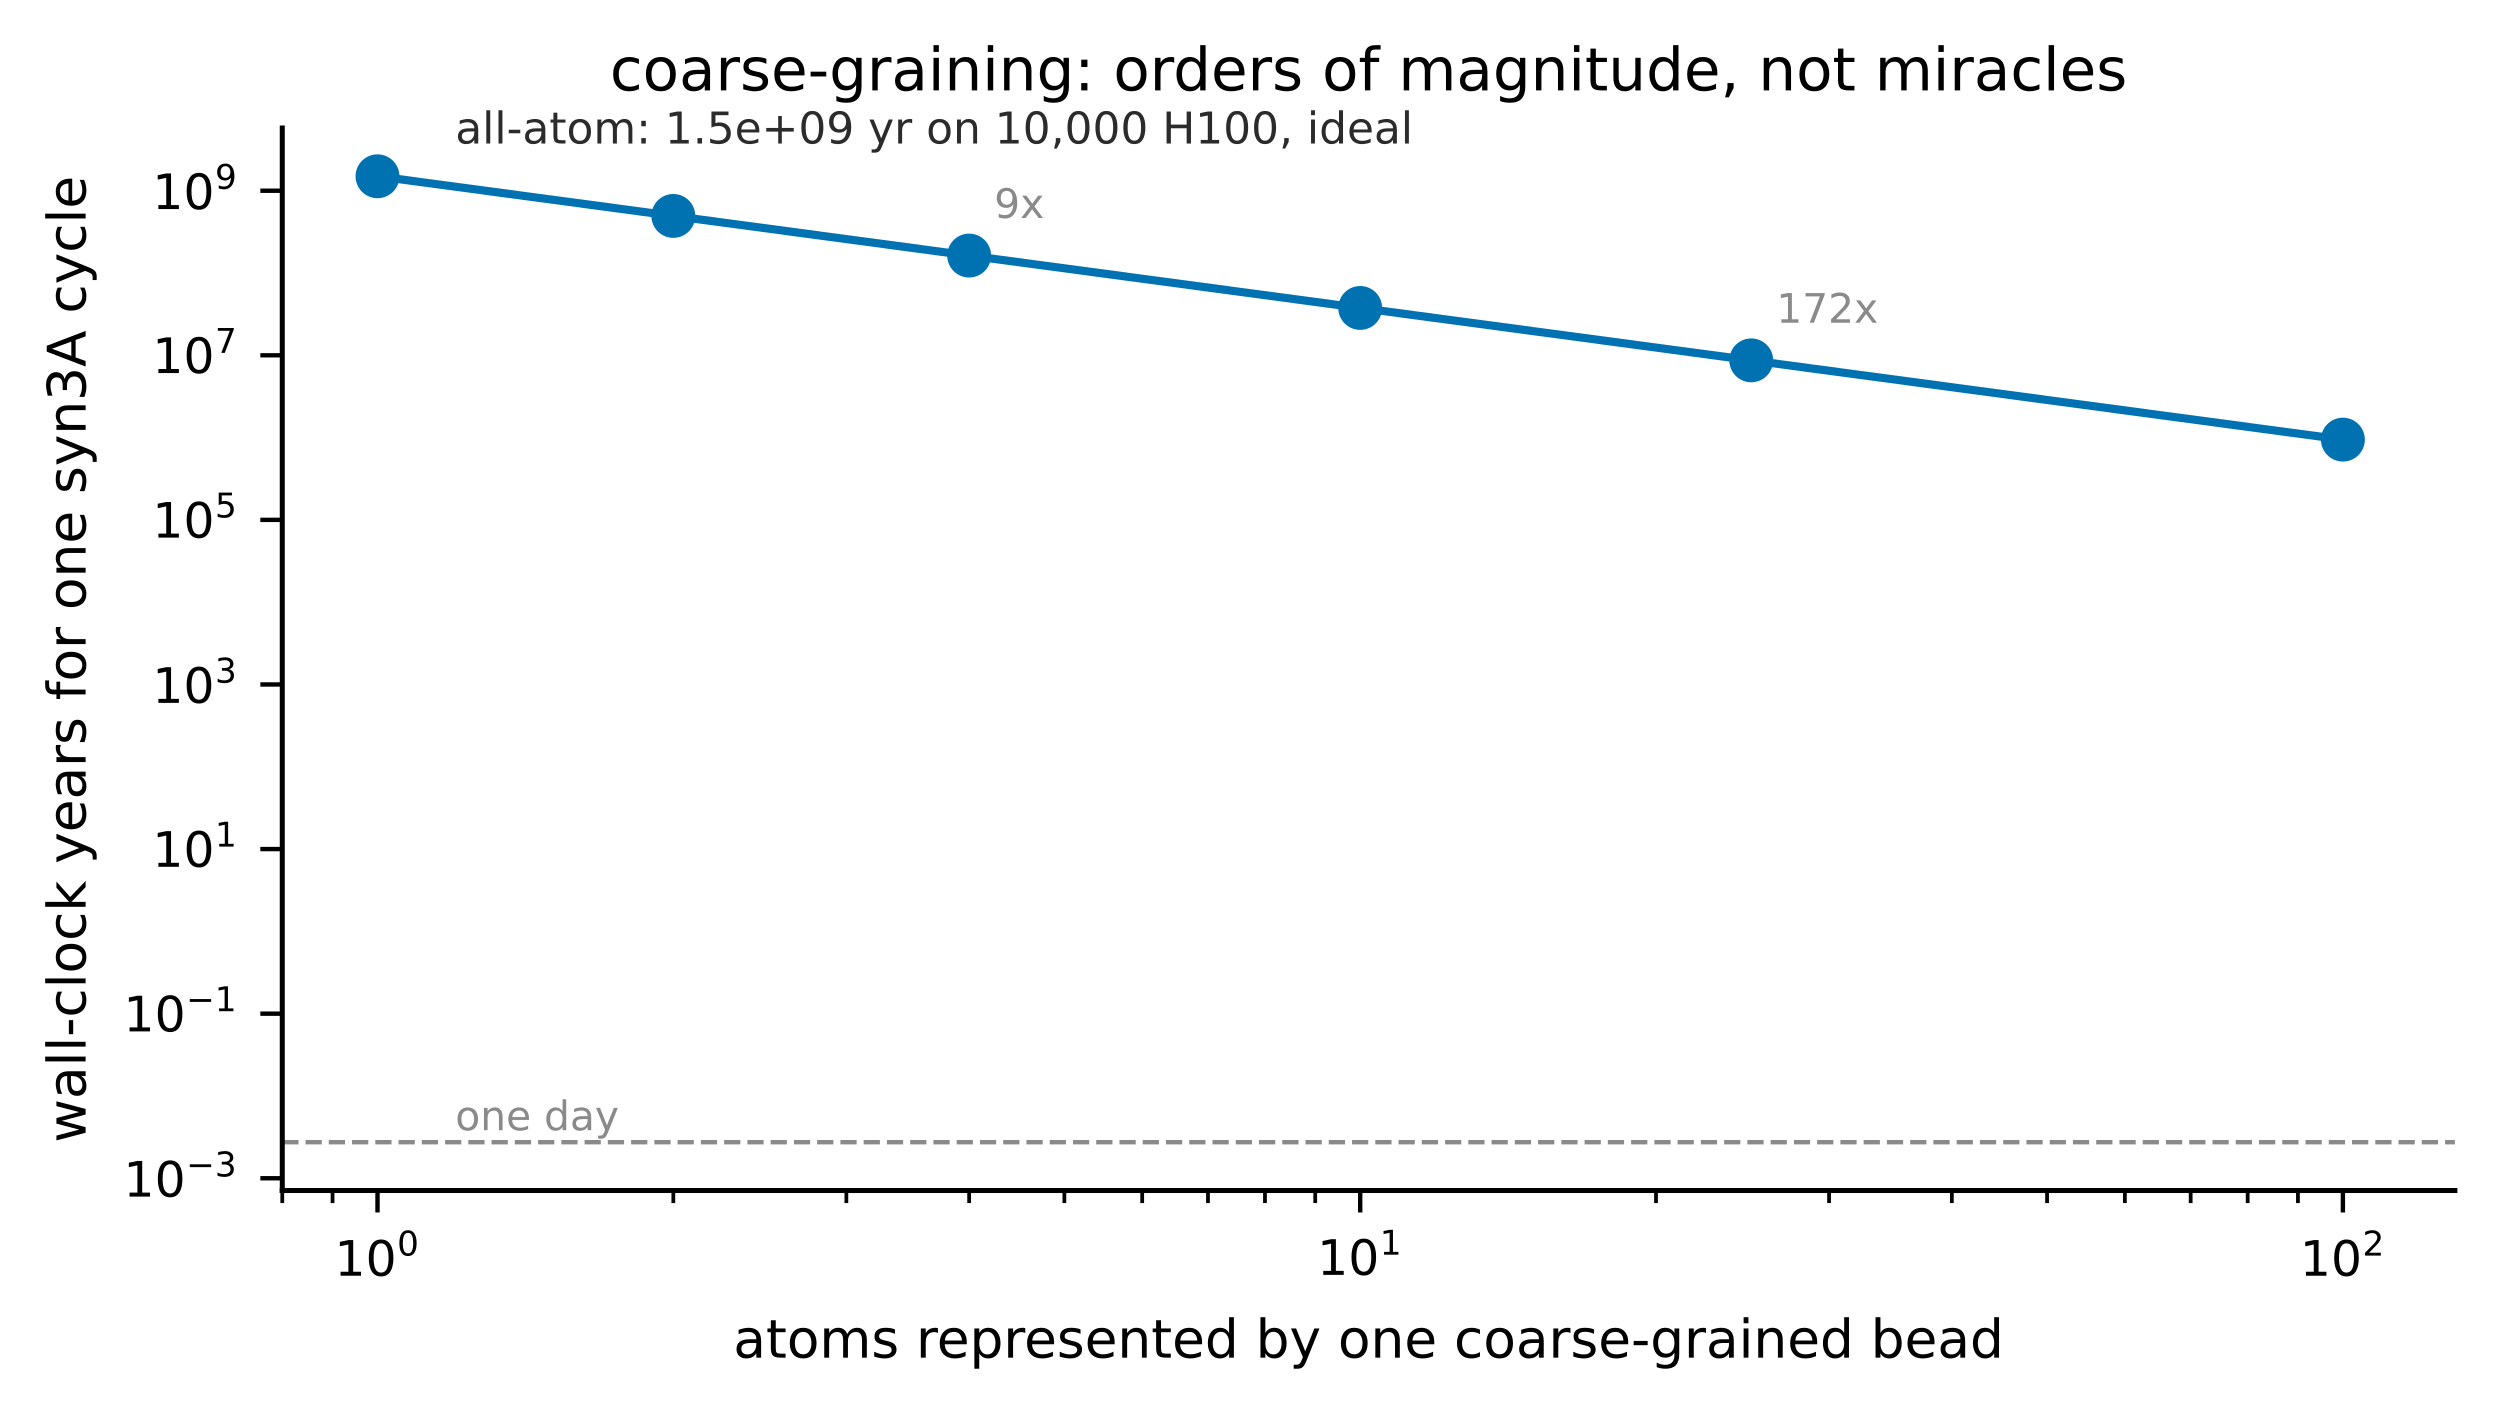
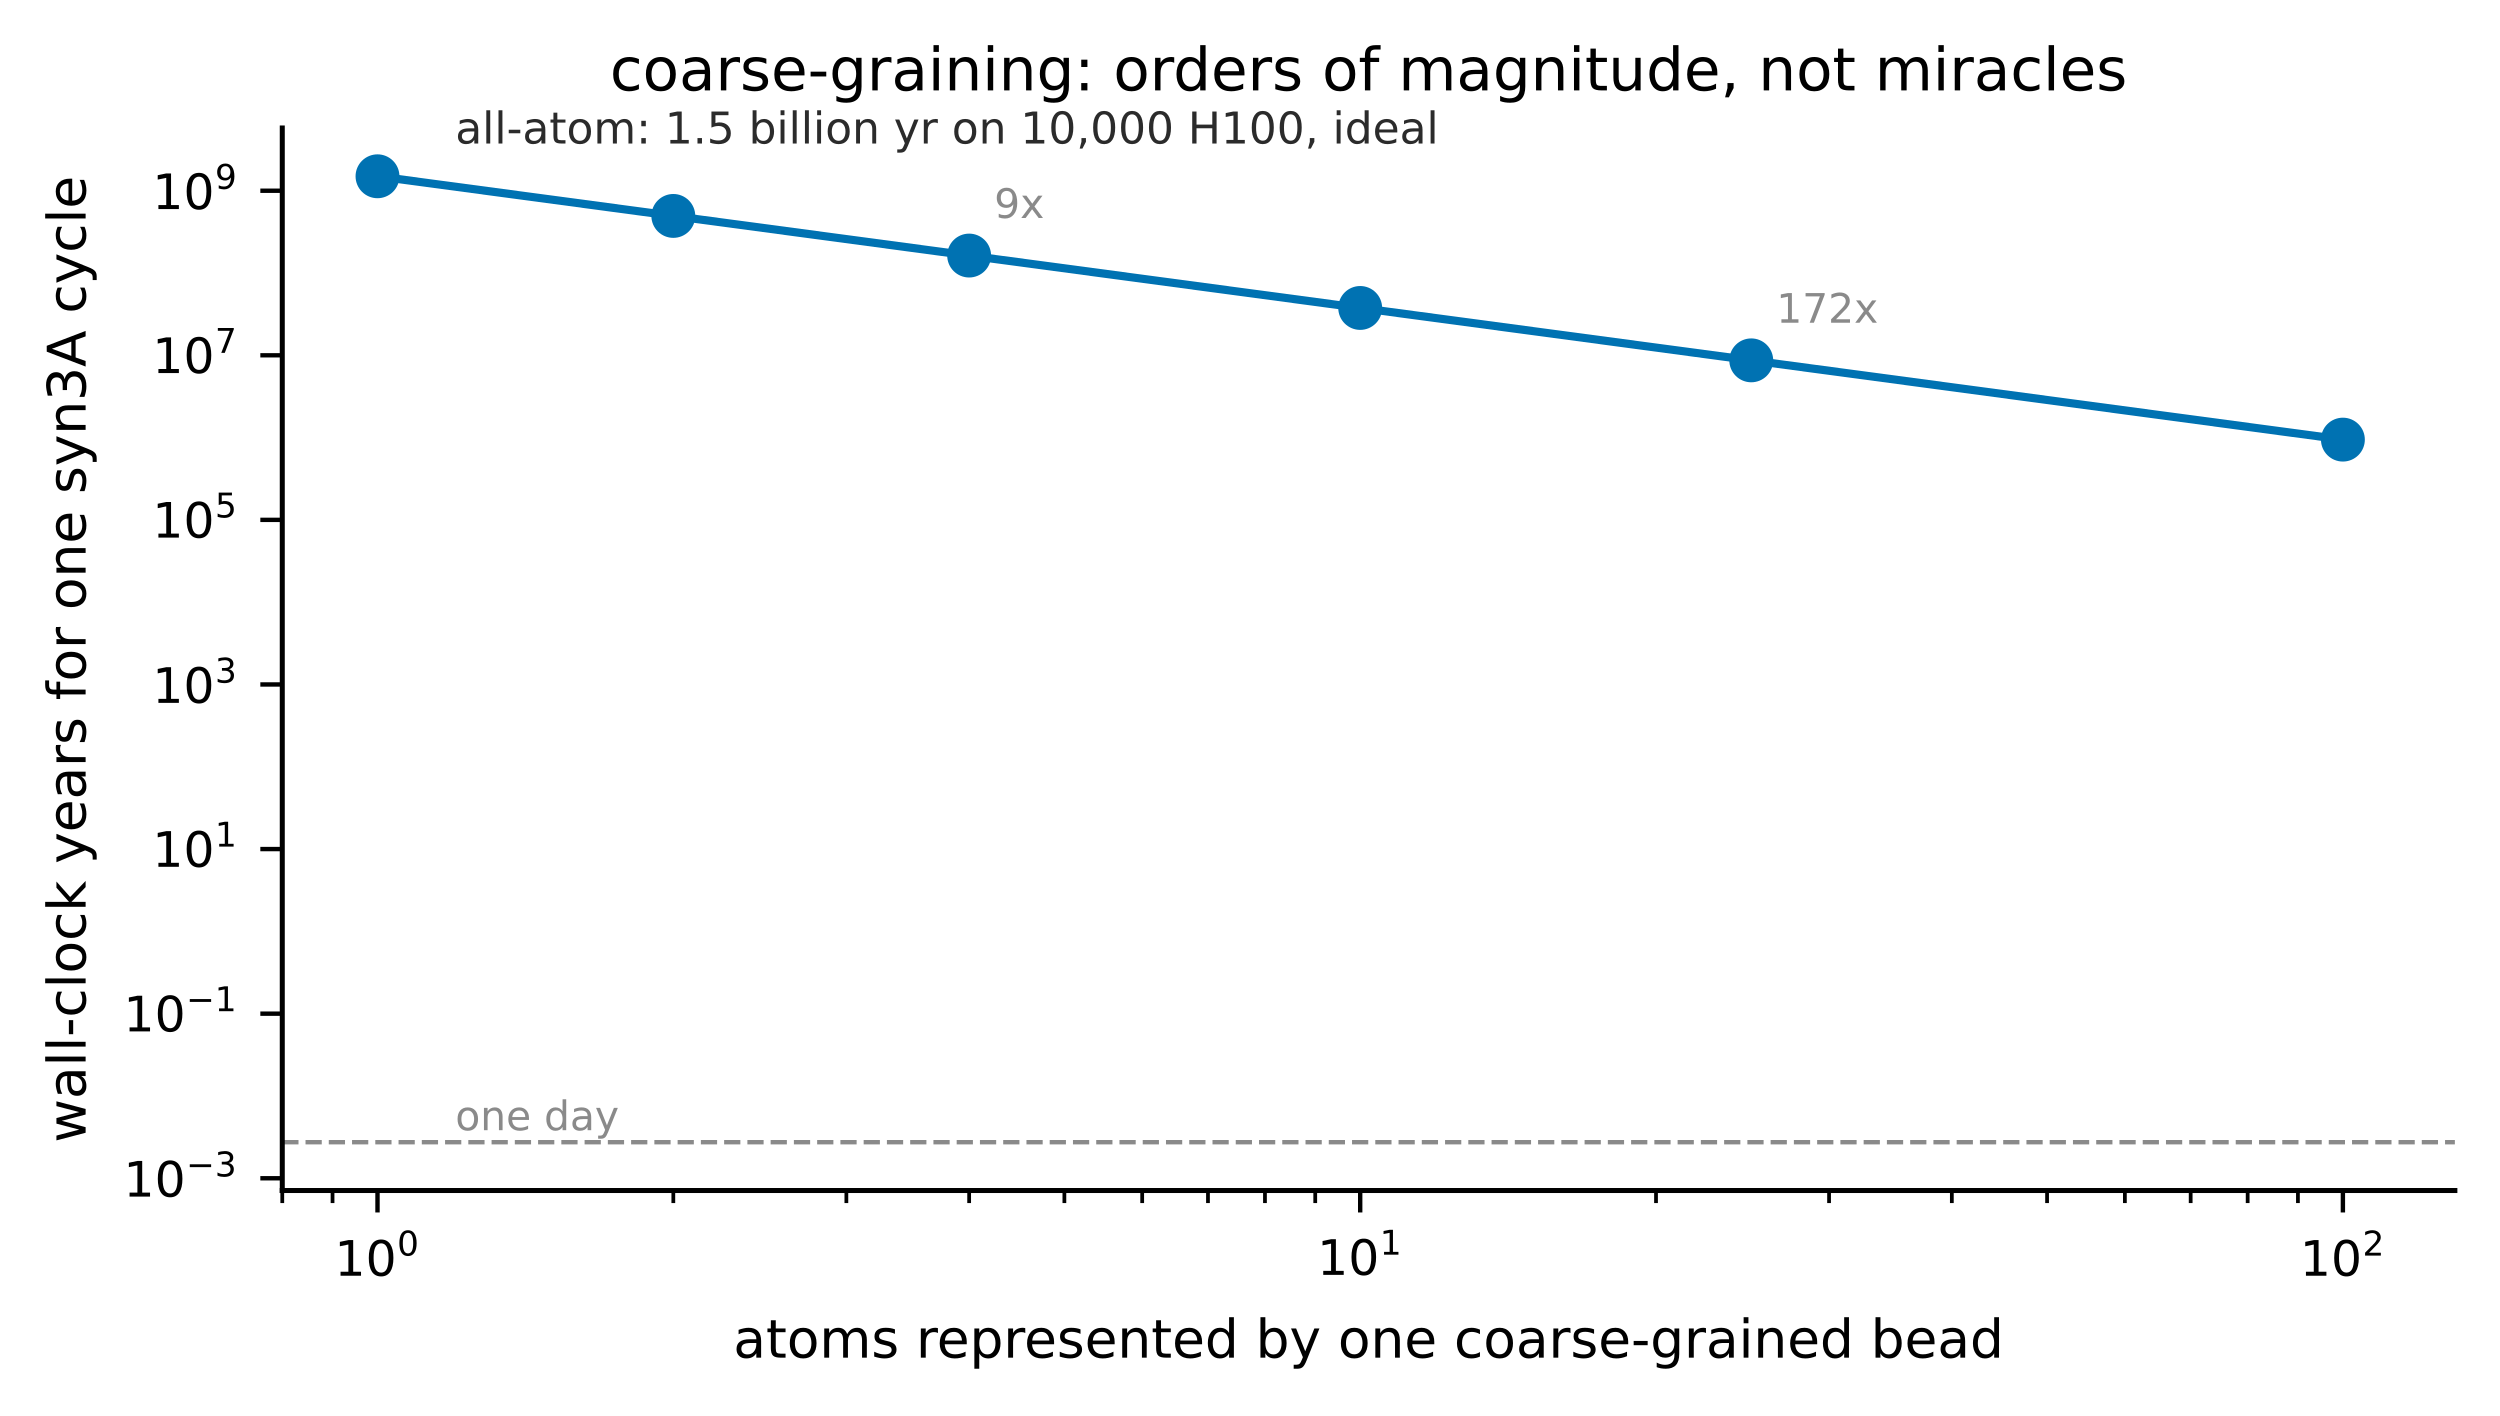
<svg xmlns="http://www.w3.org/2000/svg" xmlns:xlink="http://www.w3.org/1999/xlink" width="398.829pt" height="225.831pt" viewBox="0 0 398.829 225.831" version="1.1">
  <defs>
    <style type="text/css">*{stroke-linejoin: round; stroke-linecap: butt}</style>
  </defs>
  <g id="figure_1">
    <g id="patch_1">
      <path d="M 0 225.831  L 398.829 225.831  L 398.829 0  L 0 0  L 0 225.831  z " style="fill: none" />
    </g>
    <g id="axes_1">
      <g id="patch_2">
        <path d="M 45.031 189.925  L 391.629 189.925  L 391.629 20.419  L 45.031 20.419  L 45.031 189.925  z " style="fill: none" />
      </g>
      <g id="matplotlib.axis_1">
        <g id="xtick_1">
          <g id="line2d_1">
            <defs>
-               <path id="m6df873c4d4" d="M 0 0  L 0 3.5  " style="stroke: #000000; stroke-width: 0.7" />
+               <path id="md016798ebe" d="M 0 0  L 0 3.5  " style="stroke: #000000; stroke-width: 0.7" />
            </defs>
            <g>
-               <use xlink:href="#m6df873c4d4" x="60.223" y="189.925" style="stroke: #000000; stroke-width: 0.7" />
+               <use xlink:href="#md016798ebe" x="60.223" y="189.925" style="stroke: #000000; stroke-width: 0.7" />
            </g>
          </g>
          <g id="text_1">
            <g transform="translate(53.35936 204.2569)">
              <text>
                <tspan x="0" y="-0.732" style="font-size: 7.8px; font-family: 'DejaVu Sans'">1</tspan>
                <tspan x="4.961" y="-0.732" style="font-size: 7.8px; font-family: 'DejaVu Sans'">0</tspan>
                <tspan x="9.996" y="-3.953" style="font-size: 5.46px; font-family: 'DejaVu Sans'">0</tspan>
              </text>
            </g>
          </g>
        </g>
        <g id="xtick_2">
          <g id="line2d_2">
            <g>
-               <use xlink:href="#m6df873c4d4" x="216.994" y="189.925" style="stroke: #000000; stroke-width: 0.7" />
+               <use xlink:href="#md016798ebe" x="216.994" y="189.925" style="stroke: #000000; stroke-width: 0.7" />
            </g>
          </g>
          <g id="text_2">
            <g transform="translate(210.1305 204.1789)">
              <text>
                <tspan x="0" y="-0.797" style="font-size: 7.8px; font-family: 'DejaVu Sans'">1</tspan>
                <tspan x="4.961" y="-0.797" style="font-size: 7.8px; font-family: 'DejaVu Sans'">0</tspan>
                <tspan x="9.996" y="-4.019" style="font-size: 5.46px; font-family: 'DejaVu Sans'">1</tspan>
              </text>
            </g>
          </g>
        </g>
        <g id="xtick_3">
          <g id="line2d_3">
            <g>
-               <use xlink:href="#m6df873c4d4" x="373.766" y="189.925" style="stroke: #000000; stroke-width: 0.7" />
+               <use xlink:href="#md016798ebe" x="373.766" y="189.925" style="stroke: #000000; stroke-width: 0.7" />
            </g>
          </g>
          <g id="text_3">
            <g transform="translate(366.9016 204.2569)">
              <text>
                <tspan x="0" y="-0.732" style="font-size: 7.8px; font-family: 'DejaVu Sans'">1</tspan>
                <tspan x="4.961" y="-0.732" style="font-size: 7.8px; font-family: 'DejaVu Sans'">0</tspan>
                <tspan x="9.996" y="-3.953" style="font-size: 5.46px; font-family: 'DejaVu Sans'">2</tspan>
              </text>
            </g>
          </g>
        </g>
        <g id="xtick_4">
          <g id="line2d_4">
            <defs>
-               <path id="m3cd4528c9d" d="M 0 0  L 0 2  " style="stroke: #000000; stroke-width: 0.6" />
+               <path id="m85c14c6cf5" d="M 0 0  L 0 2  " style="stroke: #000000; stroke-width: 0.6" />
            </defs>
            <g>
-               <use xlink:href="#m3cd4528c9d" x="45.031" y="189.925" style="stroke: #000000; stroke-width: 0.6" />
+               <use xlink:href="#m85c14c6cf5" x="45.031" y="189.925" style="stroke: #000000; stroke-width: 0.6" />
            </g>
          </g>
        </g>
        <g id="xtick_5">
          <g id="line2d_5">
            <g>
-               <use xlink:href="#m3cd4528c9d" x="53.05" y="189.925" style="stroke: #000000; stroke-width: 0.6" />
+               <use xlink:href="#m85c14c6cf5" x="53.05" y="189.925" style="stroke: #000000; stroke-width: 0.6" />
            </g>
          </g>
        </g>
        <g id="xtick_6">
          <g id="line2d_6">
            <g>
-               <use xlink:href="#m3cd4528c9d" x="107.416" y="189.925" style="stroke: #000000; stroke-width: 0.6" />
+               <use xlink:href="#m85c14c6cf5" x="107.416" y="189.925" style="stroke: #000000; stroke-width: 0.6" />
            </g>
          </g>
        </g>
        <g id="xtick_7">
          <g id="line2d_7">
            <g>
-               <use xlink:href="#m3cd4528c9d" x="135.022" y="189.925" style="stroke: #000000; stroke-width: 0.6" />
+               <use xlink:href="#m85c14c6cf5" x="135.022" y="189.925" style="stroke: #000000; stroke-width: 0.6" />
            </g>
          </g>
        </g>
        <g id="xtick_8">
          <g id="line2d_8">
            <g>
-               <use xlink:href="#m3cd4528c9d" x="154.609" y="189.925" style="stroke: #000000; stroke-width: 0.6" />
+               <use xlink:href="#m85c14c6cf5" x="154.609" y="189.925" style="stroke: #000000; stroke-width: 0.6" />
            </g>
          </g>
        </g>
        <g id="xtick_9">
          <g id="line2d_9">
            <g>
-               <use xlink:href="#m3cd4528c9d" x="169.802" y="189.925" style="stroke: #000000; stroke-width: 0.6" />
+               <use xlink:href="#m85c14c6cf5" x="169.802" y="189.925" style="stroke: #000000; stroke-width: 0.6" />
            </g>
          </g>
        </g>
        <g id="xtick_10">
          <g id="line2d_10">
            <g>
-               <use xlink:href="#m3cd4528c9d" x="182.215" y="189.925" style="stroke: #000000; stroke-width: 0.6" />
+               <use xlink:href="#m85c14c6cf5" x="182.215" y="189.925" style="stroke: #000000; stroke-width: 0.6" />
            </g>
          </g>
        </g>
        <g id="xtick_11">
          <g id="line2d_11">
            <g>
-               <use xlink:href="#m3cd4528c9d" x="192.71" y="189.925" style="stroke: #000000; stroke-width: 0.6" />
+               <use xlink:href="#m85c14c6cf5" x="192.71" y="189.925" style="stroke: #000000; stroke-width: 0.6" />
            </g>
          </g>
        </g>
        <g id="xtick_12">
          <g id="line2d_12">
            <g>
-               <use xlink:href="#m3cd4528c9d" x="201.802" y="189.925" style="stroke: #000000; stroke-width: 0.6" />
+               <use xlink:href="#m85c14c6cf5" x="201.802" y="189.925" style="stroke: #000000; stroke-width: 0.6" />
            </g>
          </g>
        </g>
        <g id="xtick_13">
          <g id="line2d_13">
            <g>
-               <use xlink:href="#m3cd4528c9d" x="209.821" y="189.925" style="stroke: #000000; stroke-width: 0.6" />
+               <use xlink:href="#m85c14c6cf5" x="209.821" y="189.925" style="stroke: #000000; stroke-width: 0.6" />
            </g>
          </g>
        </g>
        <g id="xtick_14">
          <g id="line2d_14">
            <g>
-               <use xlink:href="#m3cd4528c9d" x="264.187" y="189.925" style="stroke: #000000; stroke-width: 0.6" />
+               <use xlink:href="#m85c14c6cf5" x="264.187" y="189.925" style="stroke: #000000; stroke-width: 0.6" />
            </g>
          </g>
        </g>
        <g id="xtick_15">
          <g id="line2d_15">
            <g>
-               <use xlink:href="#m3cd4528c9d" x="291.793" y="189.925" style="stroke: #000000; stroke-width: 0.6" />
+               <use xlink:href="#m85c14c6cf5" x="291.793" y="189.925" style="stroke: #000000; stroke-width: 0.6" />
            </g>
          </g>
        </g>
        <g id="xtick_16">
          <g id="line2d_16">
            <g>
-               <use xlink:href="#m3cd4528c9d" x="311.38" y="189.925" style="stroke: #000000; stroke-width: 0.6" />
+               <use xlink:href="#m85c14c6cf5" x="311.38" y="189.925" style="stroke: #000000; stroke-width: 0.6" />
            </g>
          </g>
        </g>
        <g id="xtick_17">
          <g id="line2d_17">
            <g>
-               <use xlink:href="#m3cd4528c9d" x="326.573" y="189.925" style="stroke: #000000; stroke-width: 0.6" />
+               <use xlink:href="#m85c14c6cf5" x="326.573" y="189.925" style="stroke: #000000; stroke-width: 0.6" />
            </g>
          </g>
        </g>
        <g id="xtick_18">
          <g id="line2d_18">
            <g>
-               <use xlink:href="#m3cd4528c9d" x="338.986" y="189.925" style="stroke: #000000; stroke-width: 0.6" />
+               <use xlink:href="#m85c14c6cf5" x="338.986" y="189.925" style="stroke: #000000; stroke-width: 0.6" />
            </g>
          </g>
        </g>
        <g id="xtick_19">
          <g id="line2d_19">
            <g>
-               <use xlink:href="#m3cd4528c9d" x="349.481" y="189.925" style="stroke: #000000; stroke-width: 0.6" />
+               <use xlink:href="#m85c14c6cf5" x="349.481" y="189.925" style="stroke: #000000; stroke-width: 0.6" />
            </g>
          </g>
        </g>
        <g id="xtick_20">
          <g id="line2d_20">
            <g>
-               <use xlink:href="#m3cd4528c9d" x="358.573" y="189.925" style="stroke: #000000; stroke-width: 0.6" />
+               <use xlink:href="#m85c14c6cf5" x="358.573" y="189.925" style="stroke: #000000; stroke-width: 0.6" />
            </g>
          </g>
        </g>
        <g id="xtick_21">
          <g id="line2d_21">
            <g>
-               <use xlink:href="#m3cd4528c9d" x="366.592" y="189.925" style="stroke: #000000; stroke-width: 0.6" />
+               <use xlink:href="#m85c14c6cf5" x="366.592" y="189.925" style="stroke: #000000; stroke-width: 0.6" />
            </g>
          </g>
        </g>
        <g id="text_4">
          <text style="font-size: 8.5px; font-family: 'DejaVu Sans'; text-anchor: middle" x="218.33" y="216.589" transform="rotate(-0 218.3297 216.5894)">atoms represented by one coarse-grained bead</text>
        </g>
      </g>
      <g id="matplotlib.axis_2">
        <g id="ytick_1">
          <g id="line2d_22">
            <defs>
-               <path id="m2ecc303baf" d="M 0 0  L -3.5 0  " style="stroke: #000000; stroke-width: 0.7" />
+               <path id="m0634101d2a" d="M 0 0  L -3.5 0  " style="stroke: #000000; stroke-width: 0.7" />
            </defs>
            <g>
-               <use xlink:href="#m2ecc303baf" x="45.031" y="187.967" style="stroke: #000000; stroke-width: 0.7" />
+               <use xlink:href="#m0634101d2a" x="45.031" y="187.967" style="stroke: #000000; stroke-width: 0.7" />
            </g>
          </g>
          <g id="text_5">
            <g transform="translate(19.70066 191.6325)">
              <text>
                <tspan x="0" y="-0.732" style="font-size: 7.8px; font-family: 'DejaVu Sans'">1</tspan>
                <tspan x="4.961" y="-0.732" style="font-size: 7.8px; font-family: 'DejaVu Sans'">0</tspan>
                <tspan x="9.996" y="-3.953" style="font-size: 5.46px; font-family: 'DejaVu Sans'">−</tspan>
                <tspan x="14.569" y="-3.953" style="font-size: 5.46px; font-family: 'DejaVu Sans'">3</tspan>
              </text>
            </g>
          </g>
        </g>
        <g id="ytick_2">
          <g id="line2d_23">
            <g>
-               <use xlink:href="#m2ecc303baf" x="45.031" y="161.71" style="stroke: #000000; stroke-width: 0.7" />
+               <use xlink:href="#m0634101d2a" x="45.031" y="161.71" style="stroke: #000000; stroke-width: 0.7" />
            </g>
          </g>
          <g id="text_6">
            <g transform="translate(19.70066 165.3366)">
              <text>
                <tspan x="0" y="-0.797" style="font-size: 7.8px; font-family: 'DejaVu Sans'">1</tspan>
                <tspan x="4.961" y="-0.797" style="font-size: 7.8px; font-family: 'DejaVu Sans'">0</tspan>
                <tspan x="9.996" y="-4.019" style="font-size: 5.46px; font-family: 'DejaVu Sans'">−</tspan>
                <tspan x="14.569" y="-4.019" style="font-size: 5.46px; font-family: 'DejaVu Sans'">1</tspan>
              </text>
            </g>
          </g>
        </g>
        <g id="ytick_3">
          <g id="line2d_24">
            <g>
-               <use xlink:href="#m2ecc303baf" x="45.031" y="135.453" style="stroke: #000000; stroke-width: 0.7" />
+               <use xlink:href="#m0634101d2a" x="45.031" y="135.453" style="stroke: #000000; stroke-width: 0.7" />
            </g>
          </g>
          <g id="text_7">
            <g transform="translate(24.30266 139.0796)">
              <text>
                <tspan x="0" y="-0.797" style="font-size: 7.8px; font-family: 'DejaVu Sans'">1</tspan>
                <tspan x="4.961" y="-0.797" style="font-size: 7.8px; font-family: 'DejaVu Sans'">0</tspan>
                <tspan x="9.996" y="-4.019" style="font-size: 5.46px; font-family: 'DejaVu Sans'">1</tspan>
              </text>
            </g>
          </g>
        </g>
        <g id="ytick_4">
          <g id="line2d_25">
            <g>
-               <use xlink:href="#m2ecc303baf" x="45.031" y="109.196" style="stroke: #000000; stroke-width: 0.7" />
+               <use xlink:href="#m0634101d2a" x="45.031" y="109.196" style="stroke: #000000; stroke-width: 0.7" />
            </g>
          </g>
          <g id="text_8">
            <g transform="translate(24.30266 112.8616)">
              <text>
                <tspan x="0" y="-0.732" style="font-size: 7.8px; font-family: 'DejaVu Sans'">1</tspan>
                <tspan x="4.961" y="-0.732" style="font-size: 7.8px; font-family: 'DejaVu Sans'">0</tspan>
                <tspan x="9.996" y="-3.953" style="font-size: 5.46px; font-family: 'DejaVu Sans'">3</tspan>
              </text>
            </g>
          </g>
        </g>
        <g id="ytick_5">
          <g id="line2d_26">
            <g>
-               <use xlink:href="#m2ecc303baf" x="45.031" y="82.939" style="stroke: #000000; stroke-width: 0.7" />
+               <use xlink:href="#m0634101d2a" x="45.031" y="82.939" style="stroke: #000000; stroke-width: 0.7" />
            </g>
          </g>
          <g id="text_9">
            <g transform="translate(24.30266 86.56567)">
              <text>
                <tspan x="0" y="-0.797" style="font-size: 7.8px; font-family: 'DejaVu Sans'">1</tspan>
                <tspan x="4.961" y="-0.797" style="font-size: 7.8px; font-family: 'DejaVu Sans'">0</tspan>
                <tspan x="9.996" y="-4.019" style="font-size: 5.46px; font-family: 'DejaVu Sans'">5</tspan>
              </text>
            </g>
          </g>
        </g>
        <g id="ytick_6">
          <g id="line2d_27">
            <g>
-               <use xlink:href="#m2ecc303baf" x="45.031" y="56.682" style="stroke: #000000; stroke-width: 0.7" />
+               <use xlink:href="#m0634101d2a" x="45.031" y="56.682" style="stroke: #000000; stroke-width: 0.7" />
            </g>
          </g>
          <g id="text_10">
            <g transform="translate(24.30266 60.30871)">
              <text>
                <tspan x="0" y="-0.797" style="font-size: 7.8px; font-family: 'DejaVu Sans'">1</tspan>
                <tspan x="4.961" y="-0.797" style="font-size: 7.8px; font-family: 'DejaVu Sans'">0</tspan>
                <tspan x="9.996" y="-4.019" style="font-size: 5.46px; font-family: 'DejaVu Sans'">7</tspan>
              </text>
            </g>
          </g>
        </g>
        <g id="ytick_7">
          <g id="line2d_28">
            <g>
-               <use xlink:href="#m2ecc303baf" x="45.031" y="30.425" style="stroke: #000000; stroke-width: 0.7" />
+               <use xlink:href="#m0634101d2a" x="45.031" y="30.425" style="stroke: #000000; stroke-width: 0.7" />
            </g>
          </g>
          <g id="text_11">
            <g transform="translate(24.30266 34.09075)">
              <text>
                <tspan x="0" y="-0.732" style="font-size: 7.8px; font-family: 'DejaVu Sans'">1</tspan>
                <tspan x="4.961" y="-0.732" style="font-size: 7.8px; font-family: 'DejaVu Sans'">0</tspan>
                <tspan x="9.996" y="-3.953" style="font-size: 5.46px; font-family: 'DejaVu Sans'">9</tspan>
              </text>
            </g>
          </g>
        </g>
        <g id="text_12">
          <text style="font-size: 8.5px; font-family: 'DejaVu Sans'; text-anchor: middle" x="13.659" y="105.172" transform="rotate(-90 13.65867 105.1717)">wall-clock years for one syn3A cycle</text>
        </g>
      </g>
      <g id="line2d_29">
-         <path d="M 60.223 28.123  L 107.416 34.447  L 154.609 40.77  L 216.994 49.129  L 279.38 57.488  L 373.766 70.134  " clip-path="url(#p520770d2b7)" style="fill: none; stroke: #0072b2; stroke-width: 1.3; stroke-linecap: square" />
+         <path d="M 60.223 28.123  L 107.416 34.447  L 154.609 40.77  L 216.994 49.129  L 279.38 57.488  L 373.766 70.134  " clip-path="url(#p65cab23394)" style="fill: none; stroke: #0072b2; stroke-width: 1.3; stroke-linecap: square" />
        <defs>
-           <path id="m24b7c7211f" d="M 0 3  C 0.796 3 1.559 2.684 2.121 2.121  C 2.684 1.559 3 0.796 3 0  C 3 -0.796 2.684 -1.559 2.121 -2.121  C 1.559 -2.684 0.796 -3 0 -3  C -0.796 -3 -1.559 -2.684 -2.121 -2.121  C -2.684 -1.559 -3 -0.796 -3 0  C -3 0.796 -2.684 1.559 -2.121 2.121  C -1.559 2.684 -0.796 3 0 3  z " style="stroke: #0072b2" />
+           <path id="m9e5597a8b0" d="M 0 3  C 0.796 3 1.559 2.684 2.121 2.121  C 2.684 1.559 3 0.796 3 0  C 3 -0.796 2.684 -1.559 2.121 -2.121  C 1.559 -2.684 0.796 -3 0 -3  C -0.796 -3 -1.559 -2.684 -2.121 -2.121  C -2.684 -1.559 -3 -0.796 -3 0  C -3 0.796 -2.684 1.559 -2.121 2.121  C -1.559 2.684 -0.796 3 0 3  z " style="stroke: #0072b2" />
        </defs>
-         <g clip-path="url(#p520770d2b7)">
-           <use xlink:href="#m24b7c7211f" x="60.223" y="28.123" style="fill: #0072b2; stroke: #0072b2" />
-           <use xlink:href="#m24b7c7211f" x="107.416" y="34.447" style="fill: #0072b2; stroke: #0072b2" />
-           <use xlink:href="#m24b7c7211f" x="154.609" y="40.77" style="fill: #0072b2; stroke: #0072b2" />
-           <use xlink:href="#m24b7c7211f" x="216.994" y="49.129" style="fill: #0072b2; stroke: #0072b2" />
-           <use xlink:href="#m24b7c7211f" x="279.38" y="57.488" style="fill: #0072b2; stroke: #0072b2" />
-           <use xlink:href="#m24b7c7211f" x="373.766" y="70.134" style="fill: #0072b2; stroke: #0072b2" />
+         <g clip-path="url(#p65cab23394)">
+           <use xlink:href="#m9e5597a8b0" x="60.223" y="28.123" style="fill: #0072b2; stroke: #0072b2" />
+           <use xlink:href="#m9e5597a8b0" x="107.416" y="34.447" style="fill: #0072b2; stroke: #0072b2" />
+           <use xlink:href="#m9e5597a8b0" x="154.609" y="40.77" style="fill: #0072b2; stroke: #0072b2" />
+           <use xlink:href="#m9e5597a8b0" x="216.994" y="49.129" style="fill: #0072b2; stroke: #0072b2" />
+           <use xlink:href="#m9e5597a8b0" x="279.38" y="57.488" style="fill: #0072b2; stroke: #0072b2" />
+           <use xlink:href="#m9e5597a8b0" x="373.766" y="70.134" style="fill: #0072b2; stroke: #0072b2" />
        </g>
      </g>
      <g id="line2d_30">
-         <path d="M 45.031 182.22  L 391.629 182.22  " clip-path="url(#p520770d2b7)" style="fill: none; stroke-dasharray: 2.59,1.12; stroke-dashoffset: 0; stroke: #8a8a8a; stroke-width: 0.7" />
+         <path d="M 45.031 182.22  L 391.629 182.22  " clip-path="url(#p65cab23394)" style="fill: none; stroke-dasharray: 2.59,1.12; stroke-dashoffset: 0; stroke: #8a8a8a; stroke-width: 0.7" />
      </g>
      <g id="patch_3">
        <path d="M 45.031 189.925  L 45.031 20.419  " style="fill: none; stroke: #000000; stroke-width: 0.8; stroke-linejoin: miter; stroke-linecap: square" />
      </g>
      <g id="patch_4">
        <path d="M 45.031 189.925  L 391.629 189.925  " style="fill: none; stroke: #000000; stroke-width: 0.8; stroke-linejoin: miter; stroke-linecap: square" />
      </g>
      <g id="text_13">
        <text style="font-size: 6.5px; font-family: 'DejaVu Sans'; text-anchor: start; fill: #8a8a8a" x="72.637" y="180.302" transform="rotate(-0 72.63669 180.3016)">one day</text>
      </g>
      <g id="text_14">
-         <text style="font-size: 7px; font-family: 'DejaVu Sans'; text-anchor: start; fill: #2b2b2b" x="72.637" y="22.899" transform="rotate(-0 72.63669 22.899)">all-atom: 1.5e+09 yr on 10,000 H100, ideal</text>
+         <text style="font-size: 7px; font-family: 'DejaVu Sans'; text-anchor: start; fill: #2b2b2b" x="72.637" y="22.899" transform="rotate(-0 72.63669 22.899)">all-atom: 1.5 billion yr on 10,000 H100, ideal</text>
      </g>
      <g id="text_15">
        <text style="font-size: 6.5px; font-family: 'DejaVu Sans'; text-anchor: start; fill: #8a8a8a" x="158.609" y="34.77" transform="rotate(-0 158.609 34.76996)">9x</text>
      </g>
      <g id="text_16">
        <text style="font-size: 6.5px; font-family: 'DejaVu Sans'; text-anchor: start; fill: #8a8a8a" x="283.38" y="51.488" transform="rotate(-0 283.38 51.48788)">172x</text>
      </g>
      <g id="text_17">
        <text style="font-size: 9.5px; font-family: 'DejaVu Sans'; text-anchor: middle" x="218.33" y="14.419" transform="rotate(-0 218.3297 14.41852)">coarse-graining: orders of magnitude, not miracles</text>
      </g>
    </g>
  </g>
  <defs>
-     <clipPath id="p520770d2b7">
+     <clipPath id="p65cab23394">
      <rect x="45.031" y="20.419" width="346.598" height="169.506" />
    </clipPath>
  </defs>
</svg>
